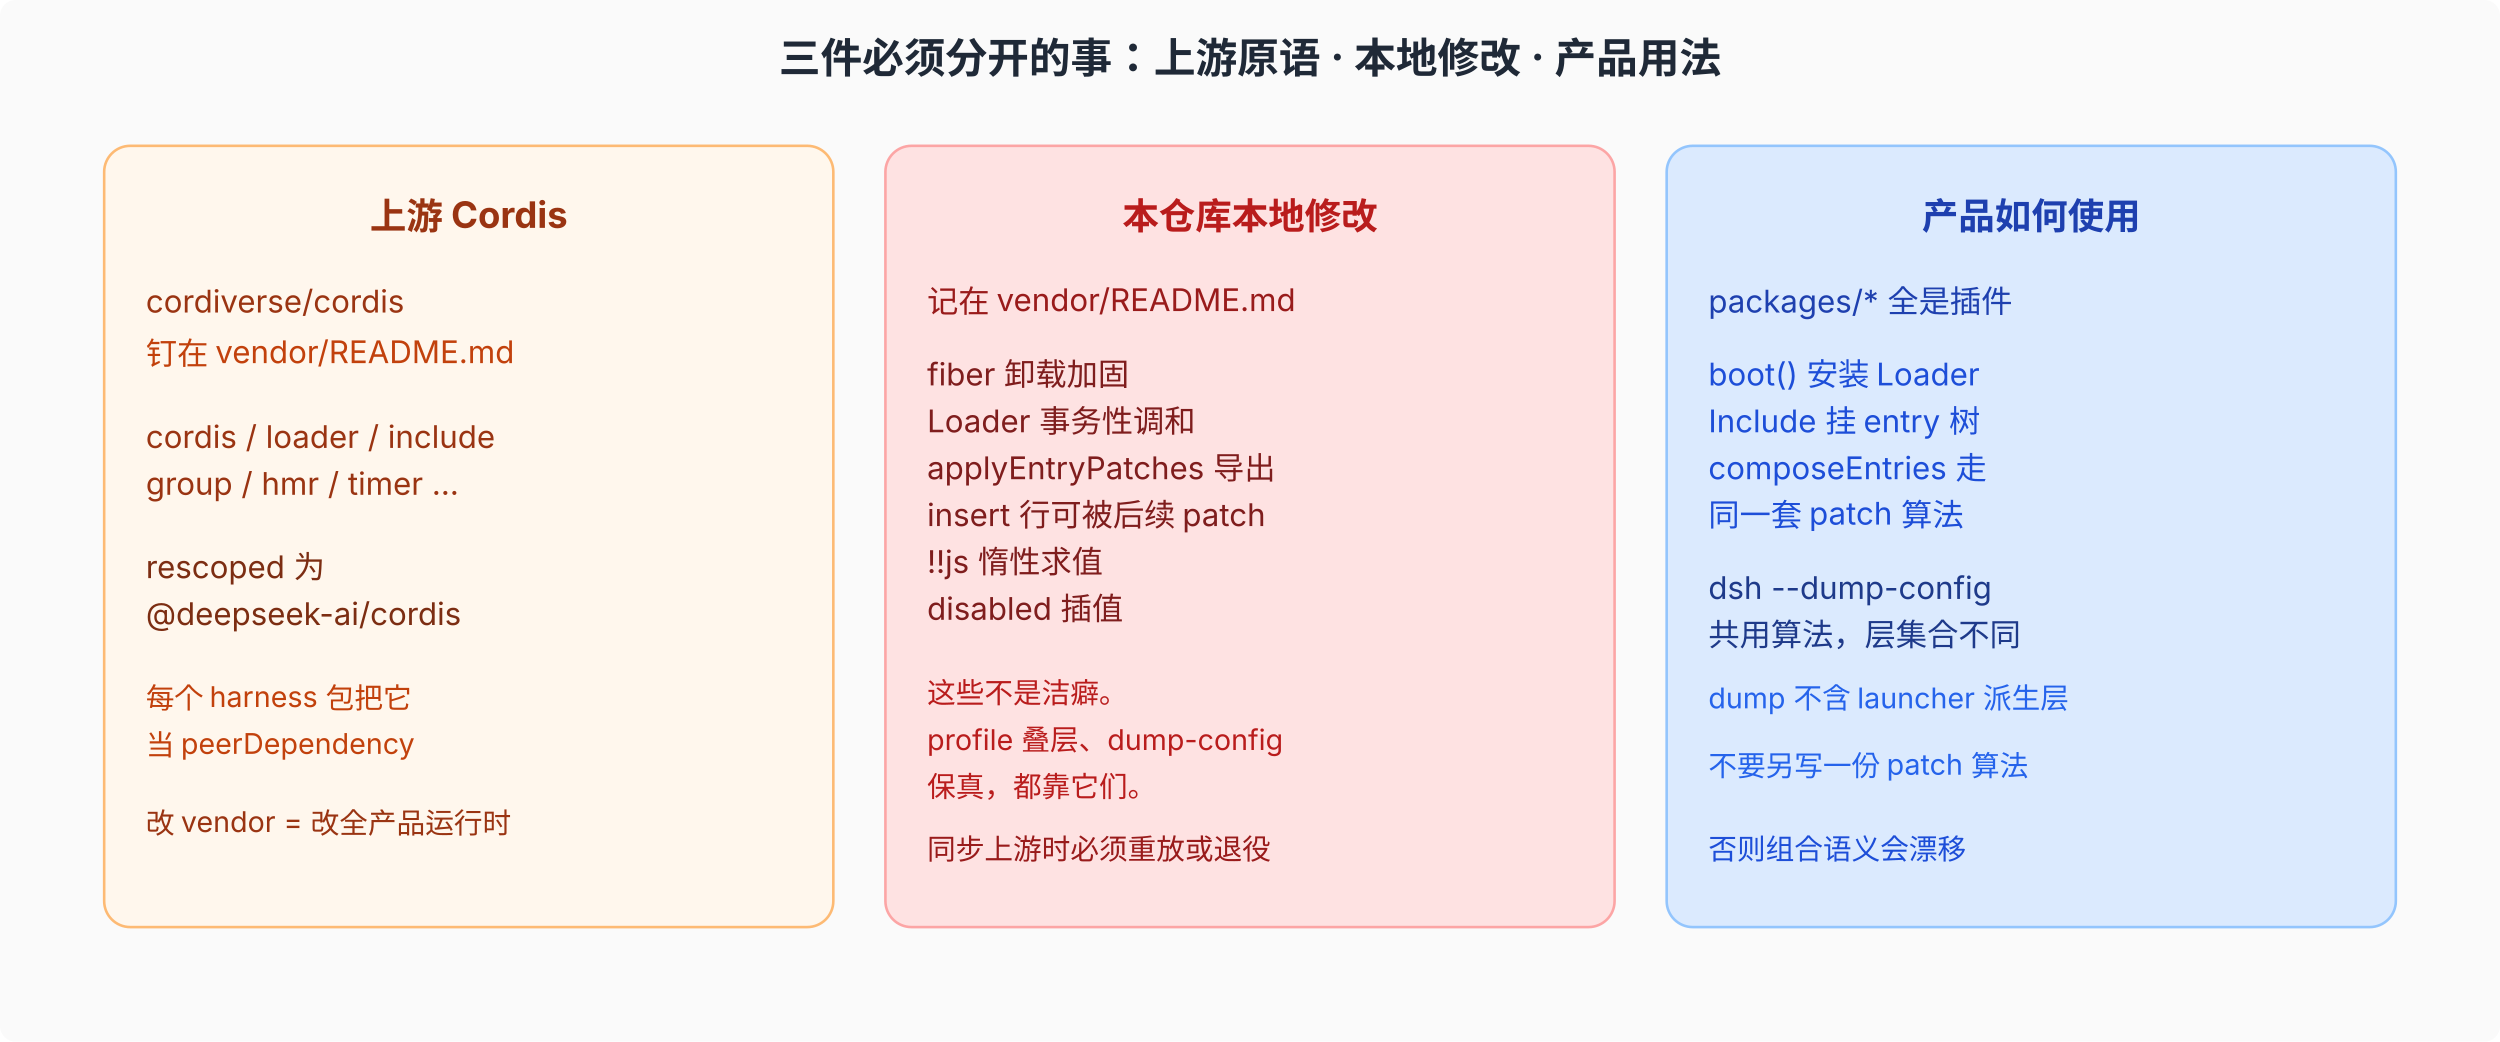
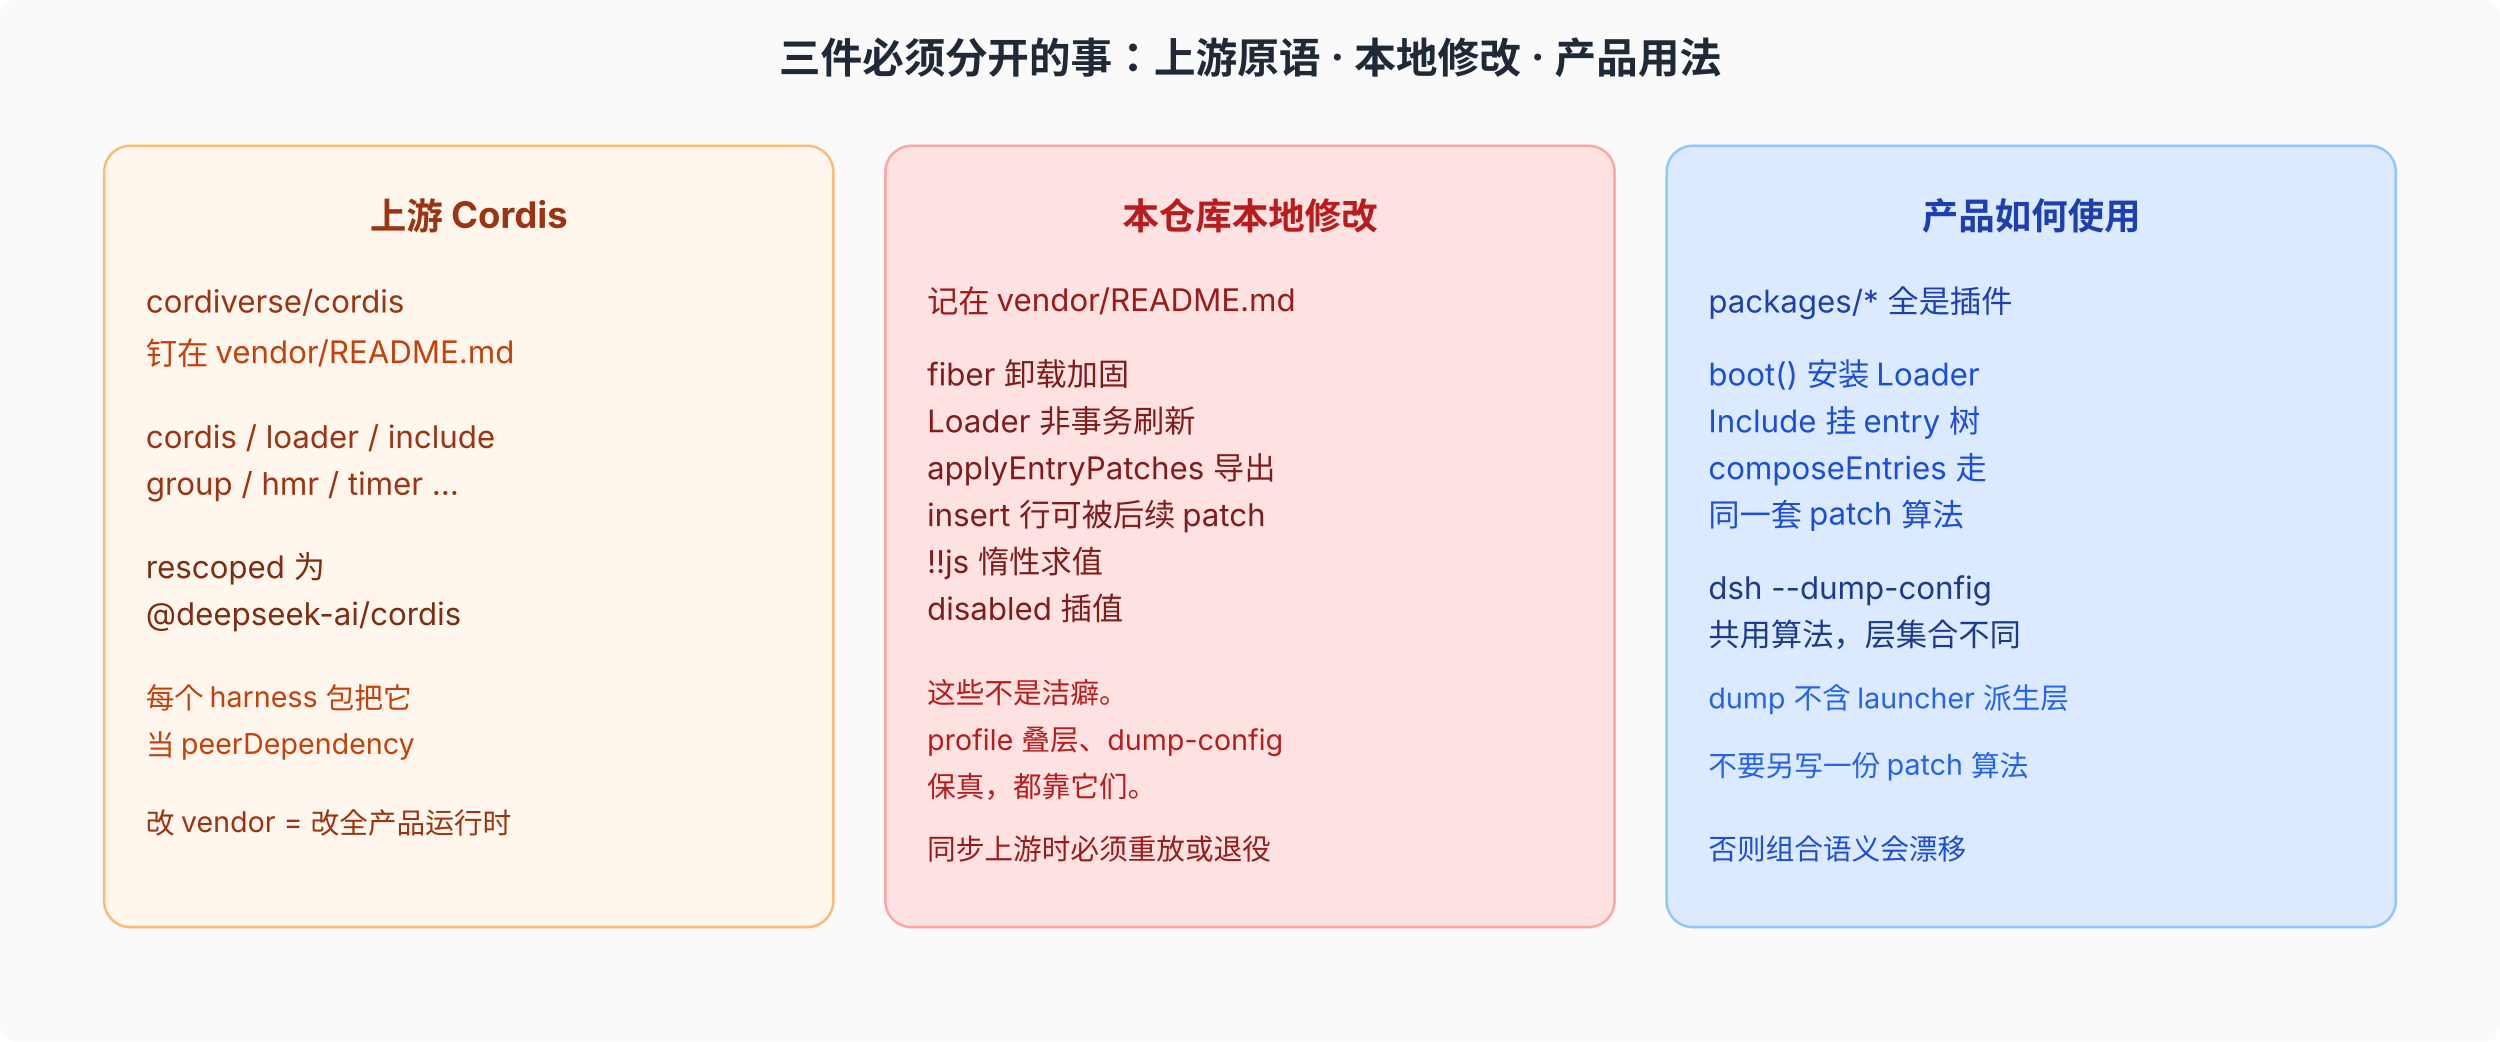
<svg xmlns="http://www.w3.org/2000/svg" viewBox="0 0 960 400" font-family="system-ui, -apple-system, 'PingFang SC', 'Noto Sans SC', sans-serif" font-size="12">
  <defs>
    <marker id="arr" markerWidth="8" markerHeight="6" refX="8" refY="3" orient="auto">
      <path d="M0,0 L8,3 L0,6 Z" fill="#4b5563" />
    </marker>
    <marker id="arrBlue" markerWidth="8" markerHeight="6" refX="8" refY="3" orient="auto">
      <path d="M0,0 L8,3 L0,6 Z" fill="#1d4ed8" />
    </marker>
    <marker id="arrRed" markerWidth="8" markerHeight="6" refX="8" refY="3" orient="auto">
      <path d="M0,0 L8,3 L0,6 Z" fill="#b91c1c" />
    </marker>
    <marker id="arrGreen" markerWidth="8" markerHeight="6" refX="8" refY="3" orient="auto">
      <path d="M0,0 L8,3 L0,6 Z" fill="#15803d" />
    </marker>
  </defs>
  <rect width="960" height="400" fill="#fafafa" rx="6" />
  <text x="480" y="28" text-anchor="middle" font-size="16" font-weight="700" fill="#1f2937">三件必须分开的事：上游原语 · 本地修改 · 产品用法</text>
  <rect x="40" y="56" width="280" height="300" rx="10" fill="#fff7ed" stroke="#fdba74" />
  <text x="180" y="88" text-anchor="middle" font-size="14" font-weight="700" fill="#9a3412">上游 Cordis</text>
  <text x="56" y="120" font-size="12" fill="#9a3412">cordiverse/cordis</text>
  <text x="56" y="140" font-size="12" fill="#c2410c">钉在 vendor/README.md</text>
  <text x="56" y="172" font-size="12" fill="#9a3412">cordis / loader / include</text>
  <text x="56" y="190" font-size="12" fill="#9a3412">group / hmr / timer …</text>
  <text x="56" y="222" font-size="12" fill="#7c2d12">rescoped 为</text>
  <text x="56" y="240" font-size="12" fill="#7c2d12">@deepseek-ai/cordis</text>
  <text x="56" y="272" font-size="11" fill="#c2410c">每个 harness 包把它</text>
  <text x="56" y="290" font-size="11" fill="#c2410c">当 peerDependency</text>
  <text x="56" y="320" font-size="11" fill="#9a3412">改 vendor = 改全产品运行时</text>
  <rect x="340" y="56" width="280" height="300" rx="10" fill="#fee2e2" stroke="#fca5a5" />
  <text x="480" y="88" text-anchor="middle" font-size="14" font-weight="700" fill="#b91c1c">本仓库本地修改</text>
  <text x="356" y="120" font-size="12" fill="#991b1b">记在 vendor/README.md</text>
  <text x="356" y="148" font-size="12" fill="#7f1d1d">fiber 卸载加固</text>
-   <text x="356" y="166" font-size="12" fill="#7f1d1d">Loader 事务性调和</text>
+   <text x="356" y="166" font-size="12" fill="#7f1d1d">Loader 非事务刷新</text>
  <text x="356" y="184" font-size="12" fill="#7f1d1d">applyEntryPatches 导出</text>
  <text x="356" y="202" font-size="12" fill="#7f1d1d">insert 行可被后续 patch</text>
  <text x="356" y="220" font-size="12" fill="#7f1d1d">!!js 惰性求值</text>
  <text x="356" y="238" font-size="12" fill="#7f1d1d">disabled 插值</text>
  <text x="356" y="270" font-size="11" fill="#b91c1c">这些不是洁癖。</text>
  <text x="356" y="288" font-size="11" fill="#b91c1c">profile 叠层、dump-config</text>
  <text x="356" y="306" font-size="11" fill="#b91c1c">保真，都靠它们。</text>
  <text x="356" y="330" font-size="11" fill="#991b1b">同步上游时必须重放或退役</text>
  <rect x="640" y="56" width="280" height="300" rx="10" fill="#dbeafe" stroke="#93c5fd" />
  <text x="780" y="88" text-anchor="middle" font-size="14" font-weight="700" fill="#1e40af">产品如何使用</text>
  <text x="656" y="120" font-size="12" fill="#1e40af">packages/* 全是插件</text>
  <text x="656" y="148" font-size="12" fill="#1d4ed8">boot() 安装 Loader</text>
  <text x="656" y="166" font-size="12" fill="#1d4ed8">Include 挂 entry 树</text>
  <text x="656" y="184" font-size="12" fill="#1d4ed8">composeEntries 走</text>
  <text x="656" y="202" font-size="12" fill="#1d4ed8">同一套 patch 算法</text>
  <text x="656" y="230" font-size="12" fill="#1e3a8a">dsh --dump-config</text>
  <text x="656" y="248" font-size="12" fill="#1e3a8a">共用算法，层集合不同</text>
  <text x="656" y="272" font-size="11" fill="#2563eb">dump 不含 launcher 派生层</text>
  <text x="656" y="298" font-size="11" fill="#2563eb">不要另写一份 patch 算法</text>
  <text x="656" y="330" font-size="11" fill="#1d4ed8">否则组合语义会漂移</text>
</svg>
